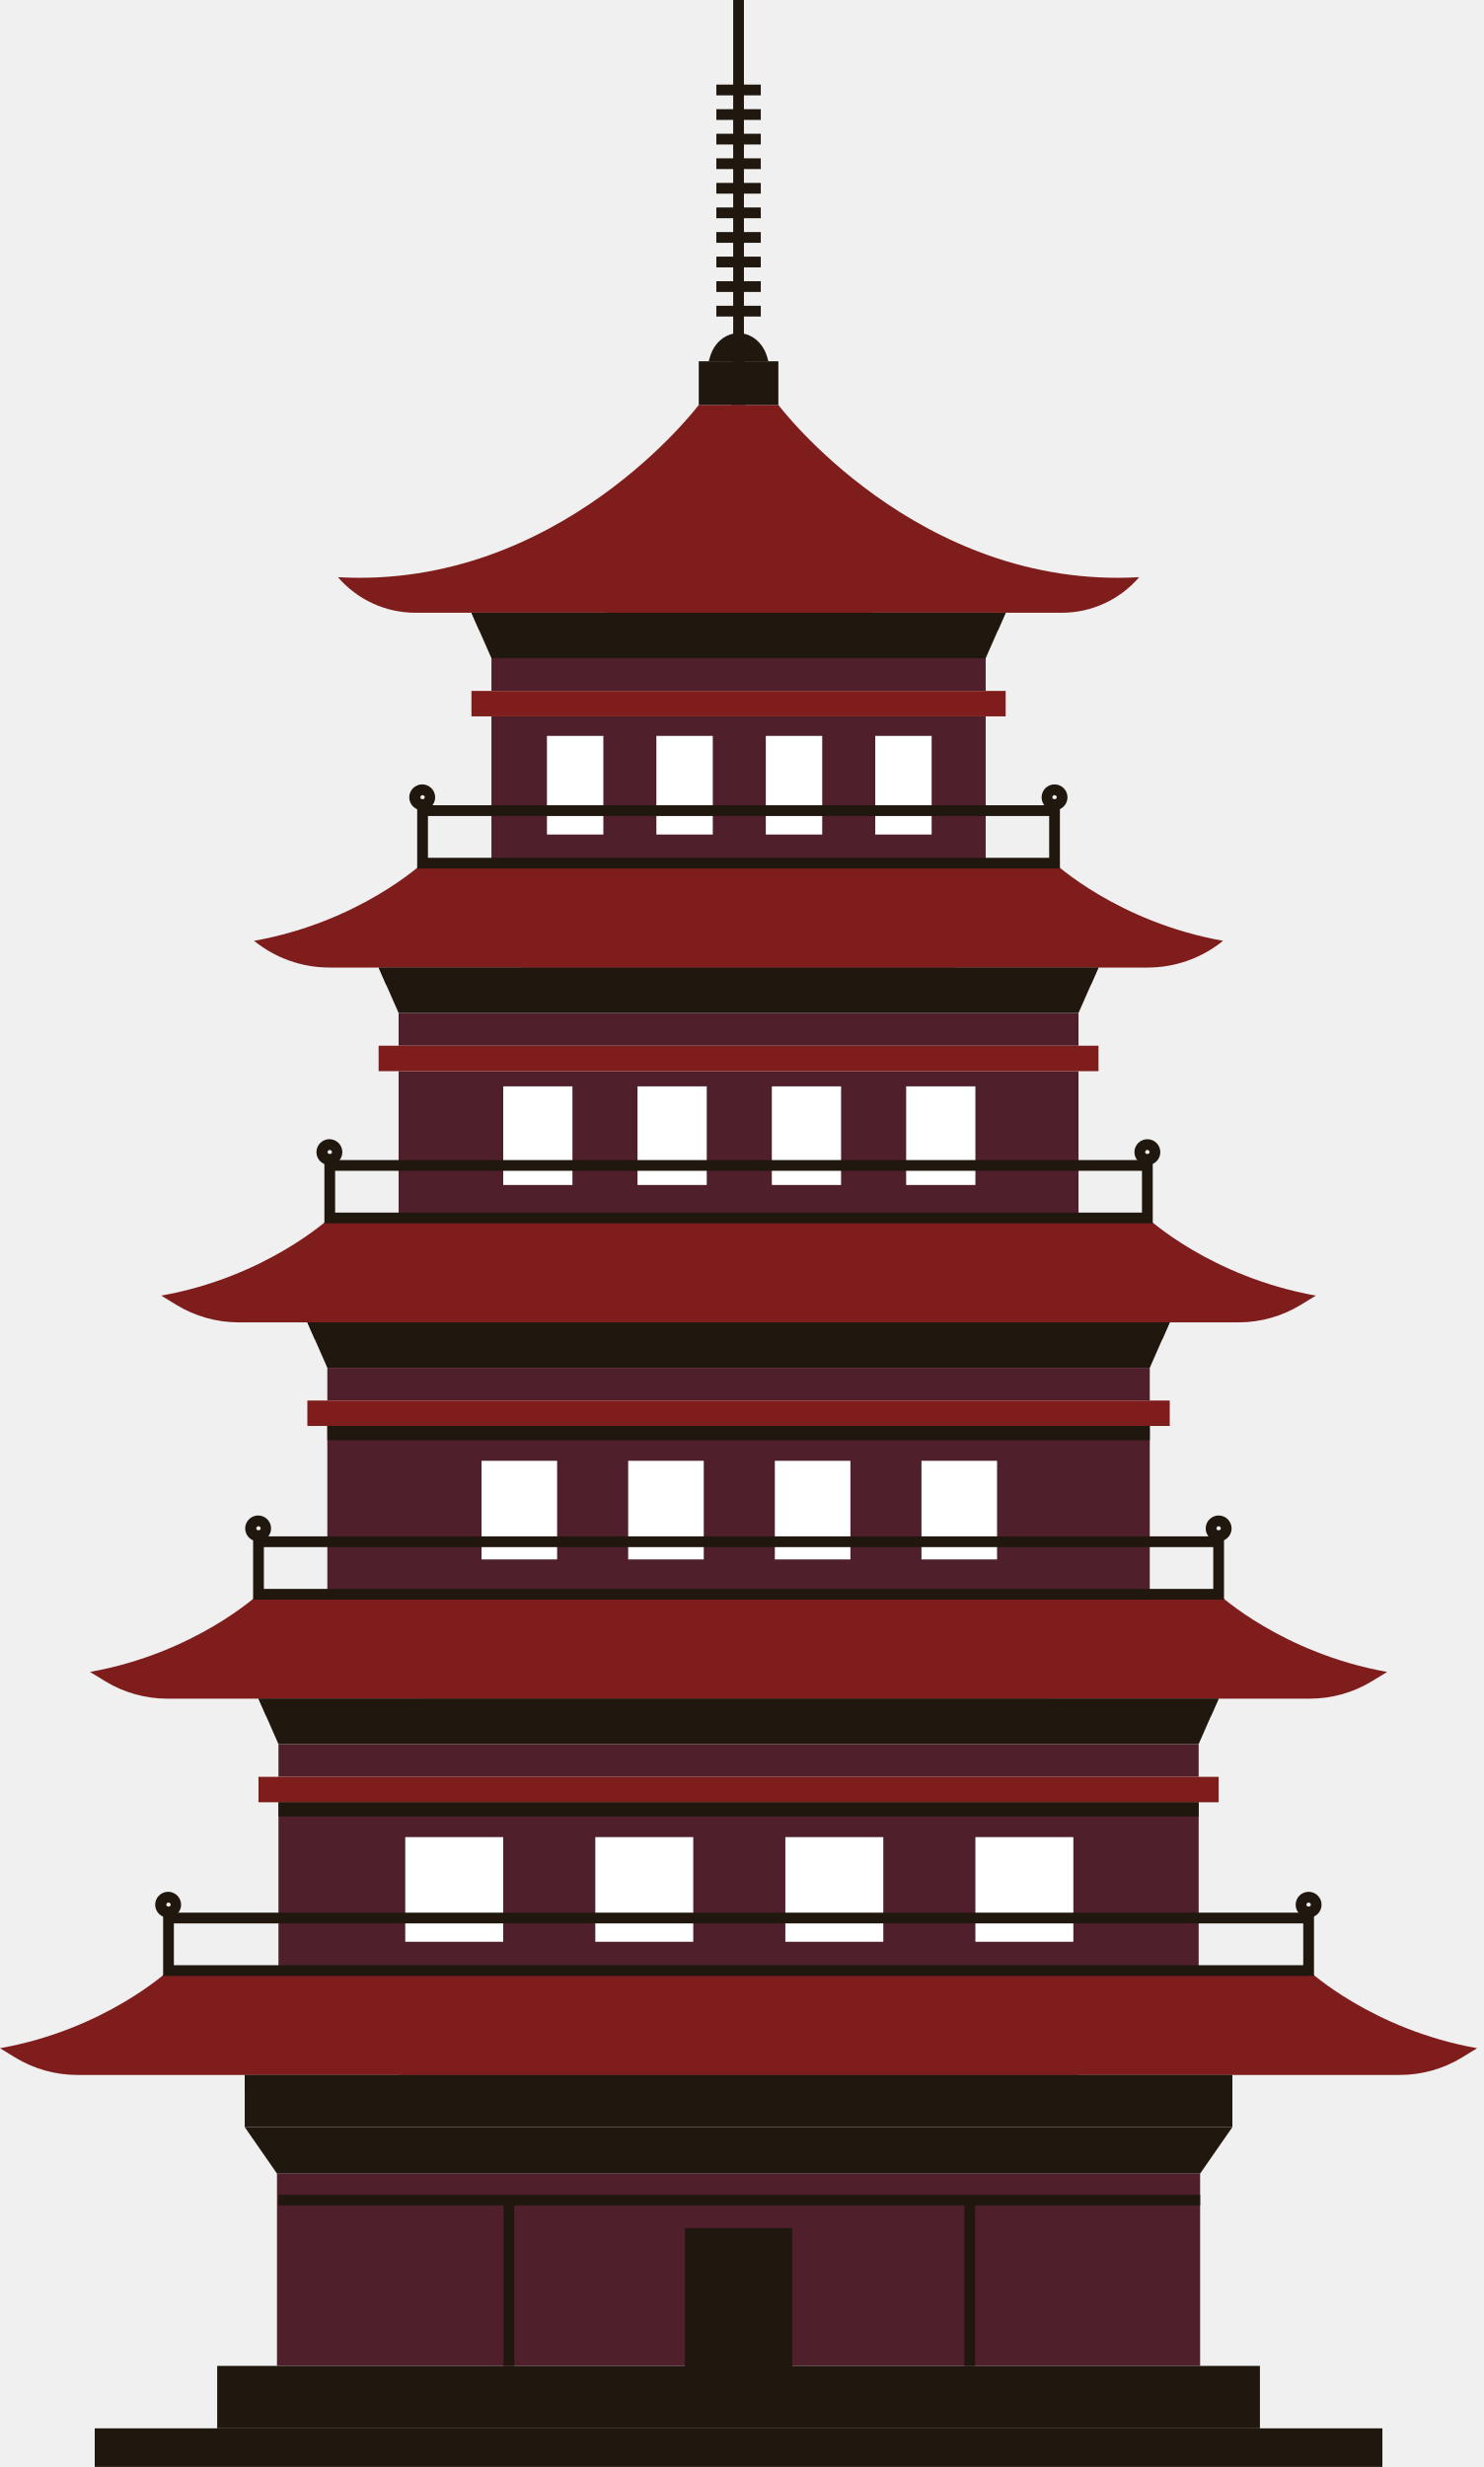
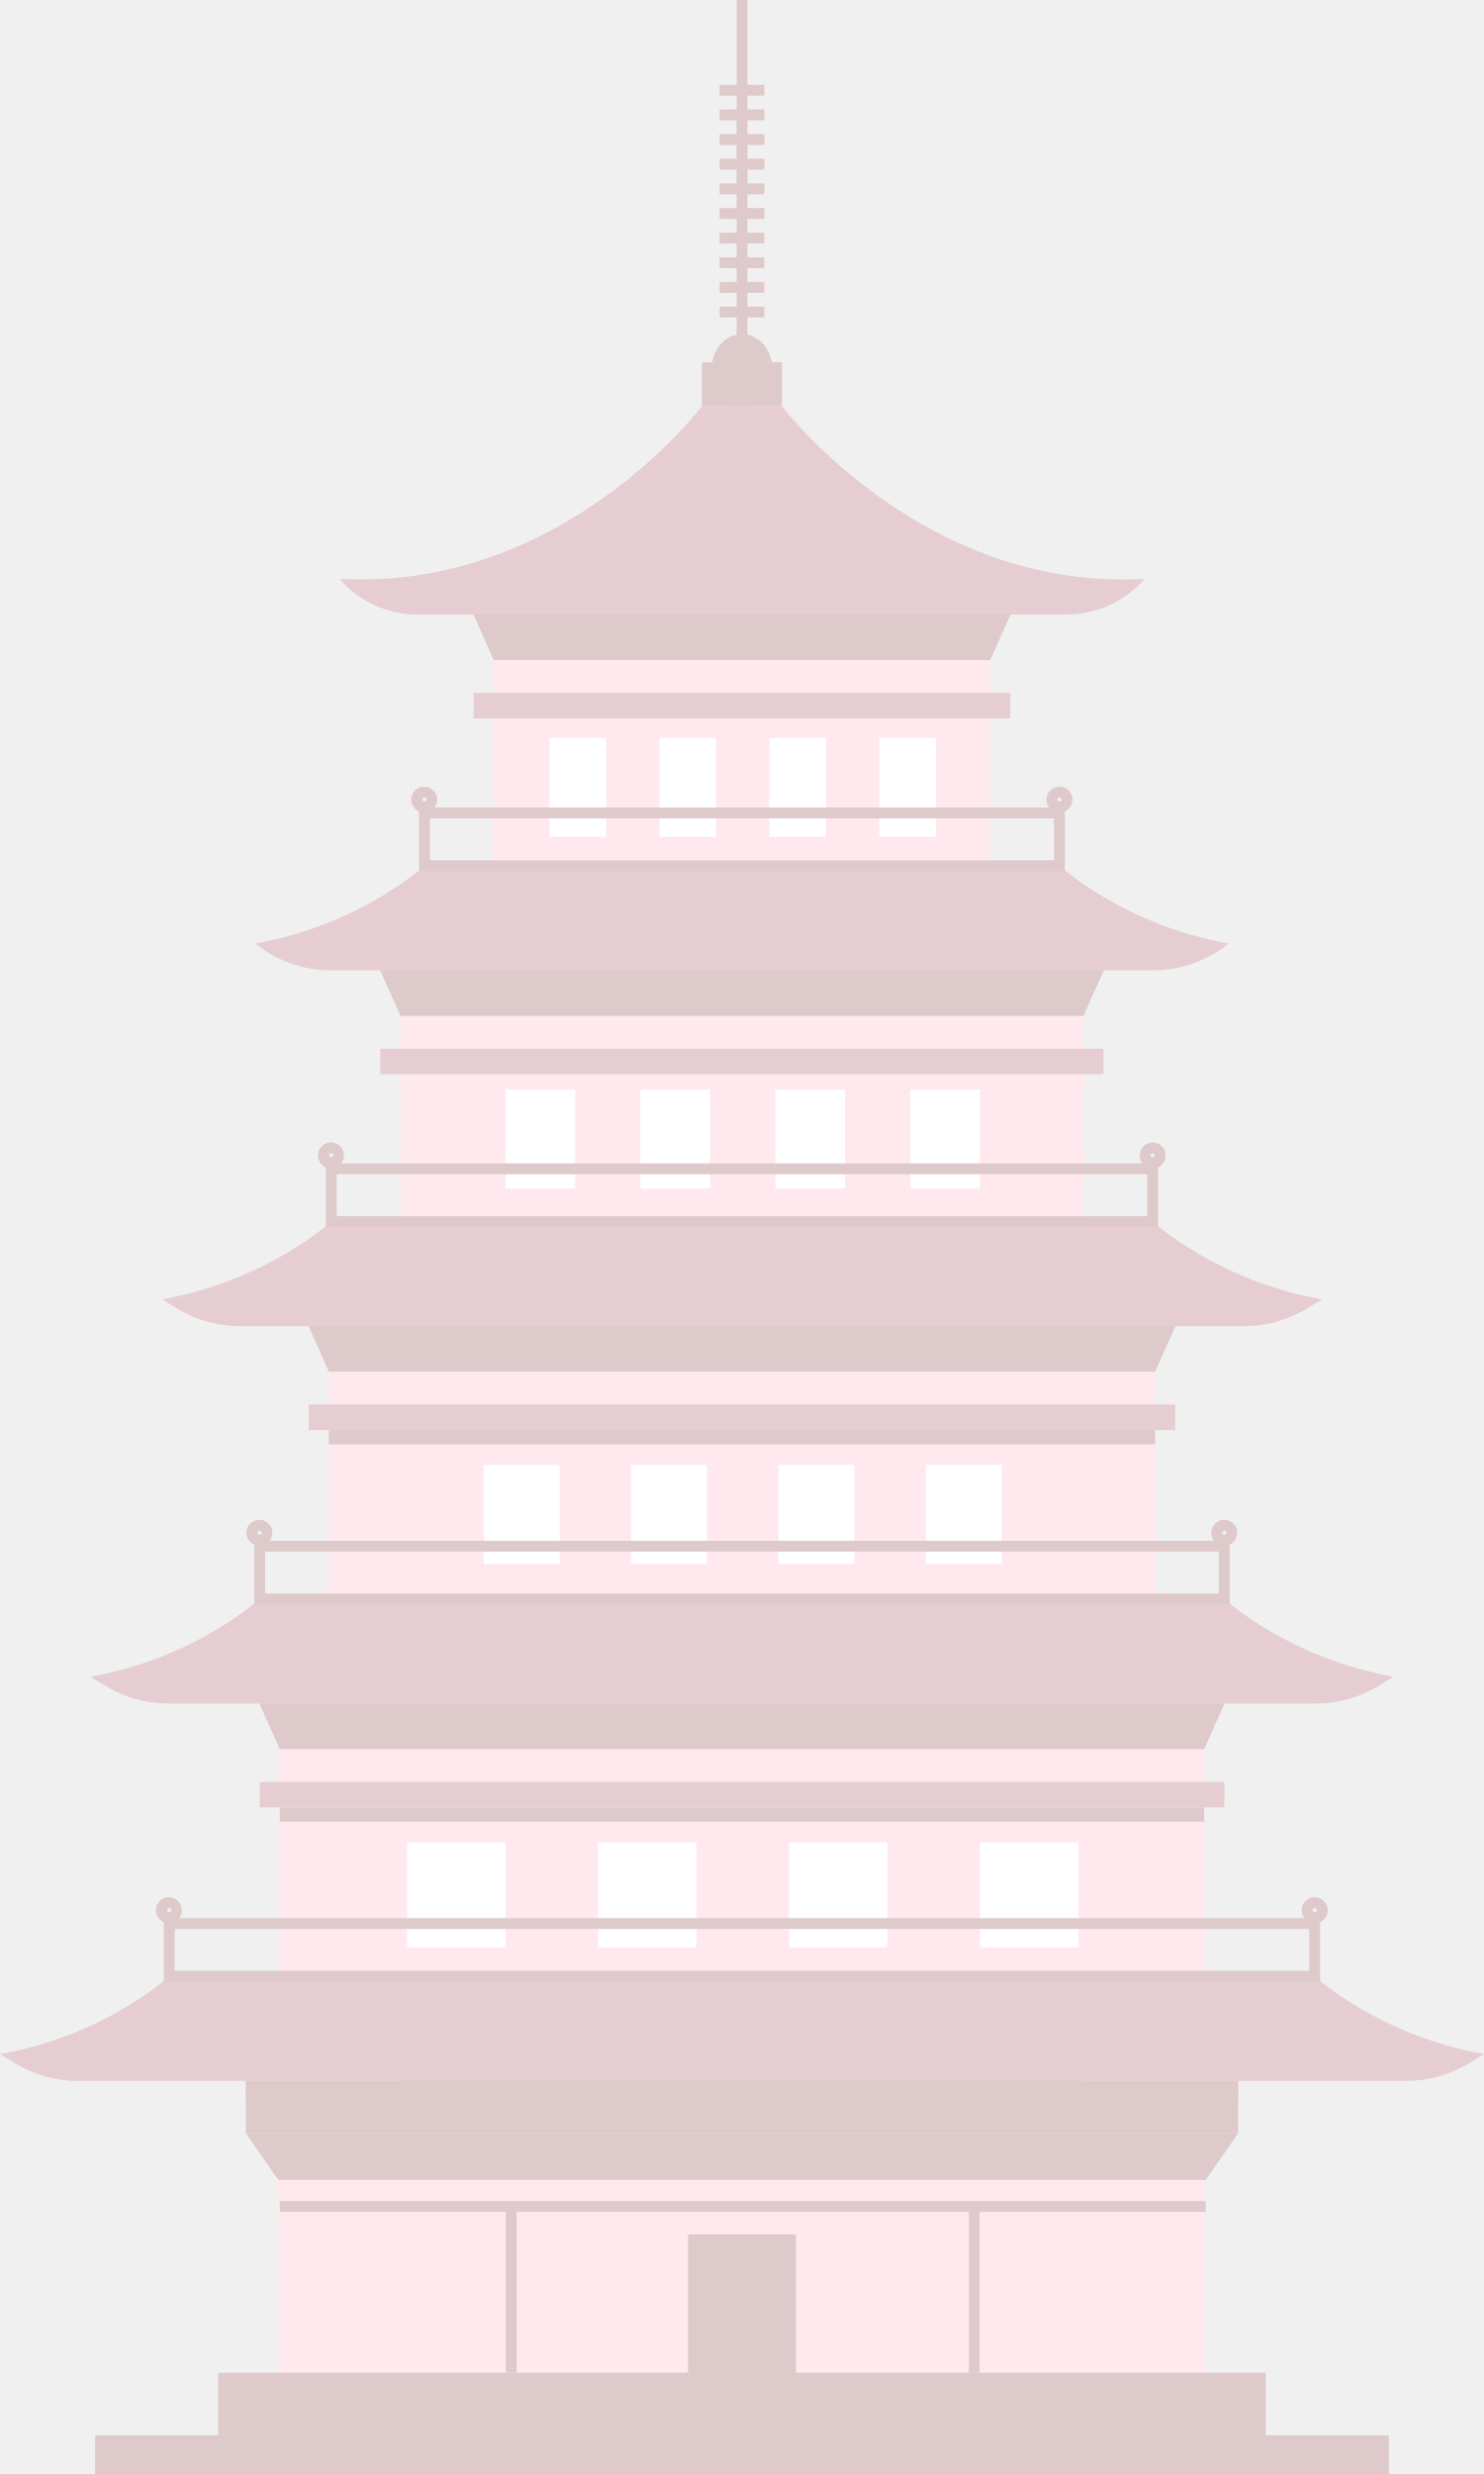
- <svg xmlns="http://www.w3.org/2000/svg" xml:space="preserve" style="fill-rule:evenodd;clip-rule:evenodd;stroke-linejoin:round;stroke-miterlimit:2" viewBox="0 0 138 229.5">
-   <path d="M348.689 392.898h45.985v3.045h-45.985z" style="fill:#4f1f2c" transform="translate(-302.968 -331.667)" />
-   <path d="M348.689 376.875h45.985v13.658h-45.985z" style="fill:#4f1f2c" transform="translate(-302.968 -310.234)" />
-   <path d="M389.646 379.54h-5.247v9.175h5.247zm-10.181 0h-5.248v9.175h5.248zm-10.182 0h-5.248v9.175h5.248zm-10.181 9.175h-5.247v-9.175h5.247z" style="fill:#fff;fill-rule:nonzero" transform="translate(-302.968 -311.081)" />
-   <path d="M340.053 359.892h63.256v3.045h-63.256z" style="fill:#4f1f2c" transform="translate(-302.968 -265.655)" />
-   <path d="M340.053 343.869h63.256v13.657h-63.256z" style="fill:#4f1f2c" transform="translate(-302.968 -244.221)" />
-   <path d="M393.716 346.938h-6.441v9.175h6.441zm-12.497 0h-6.441v9.175h6.441zm-12.497 0h-6.441v9.175h6.441zm-12.496 9.175h-6.441v-9.175h6.441z" style="fill:#fff;fill-rule:nonzero" transform="translate(-302.968 -245.877)" />
-   <path d="M333.422 326.885h76.518v3.046h-76.518z" style="fill:#4f1f2c" transform="translate(-302.968 -199.642)" />
-   <path d="M333.422 308.862h76.518v15.658h-76.518z" style="fill:#4f1f2c" transform="translate(-302.968 -176.208)" />
-   <path d="M395.731 312.104h-7.032v9.175h7.032zm-13.643 0h-7.032v9.175h7.032zm-13.644 0h-7.032v9.175h7.032zm-13.643 9.175h-7.032v-9.175h7.032z" style="fill:#fff;fill-rule:nonzero" transform="translate(-302.968 -176.209)" />
-   <path d="M328.875 291.879h85.613v3.046h-85.613z" style="fill:#4f1f2c" transform="translate(-302.968 -129.63)" />
-   <path d="M328.875 273.856h85.613v15.658h-85.613z" style="fill:#4f1f2c" transform="translate(-302.968 -106.196)" />
-   <path d="M402.829 276.535h-9.113v9.737h9.113zm-17.682 0h-9.113v9.737h9.113zm-17.681 0h-9.113v9.737h9.113zm-17.681 9.737h-9.113v-9.737h9.113z" style="fill:#fff;fill-rule:nonzero" transform="translate(-302.968 -105.633)" />
-   <path d="M346.83 390.532h49.702v2.366H346.83z" style="fill:#7f1d1d" transform="translate(-302.968 -326.256)" />
-   <path d="M338.195 357.526h66.973v2.366h-66.973z" style="fill:#7f1d1d" transform="translate(-302.968 -260.244)" />
-   <path d="M331.563 324.52h80.235v2.365h-80.235z" style="fill:#7f1d1d" transform="translate(-302.968 -194.231)" />
-   <path d="M327.017 289.514h89.33v2.365h-89.33z" style="fill:#7f1d1d" transform="translate(-302.968 -124.219)" />
-   <path d="M0 11.107V0z" style="fill:#4f1f2c;fill-rule:nonzero" transform="translate(25.907 208.988)" />
-   <path d="M-42.944-17.892h85.887V0h-85.887z" style="fill:#4f1f2c;fill-rule:nonzero" transform="translate(68.714 220.095)" />
-   <path d="M366.687 235.362h9.989v14.541h-9.989z" style="fill:#20180f" transform="matrix(-1 0 0 1 440.395 -28.091)" />
-   <path d="M0-4.321 3 0h42.944v-.001V0h42.944l3-4.321z" style="fill:#20180f;fill-rule:nonzero" transform="translate(22.77 202.203)" />
-   <path d="M0 11.107V0z" style="fill:#4f1f2c;fill-rule:nonzero" transform="translate(111.657 208.988)" />
-   <path d="M0-19.335S-12.925-2.134-33.567-3.31A9.5 9.5 0 0 0-26.366 0h60.139c2.767 0 5.4-1.21 7.202-3.31C20.332-2.134 7.408-19.335 7.408-19.335z" style="fill:#7f1d1d;fill-rule:nonzero" transform="translate(65.01 57.004)" />
-   <path d="M0 19.335h24.752C17.788 15.06 13.057 0 13.057 0h-1.363S6.963 15.06 0 19.335" style="fill:#7f1d1d;fill-rule:nonzero" transform="translate(56.338 37.67)" />
-   <path d="M12.91-24.01h4.617l18.516 42.093-3.12 3.402z" style="fill:#20180f;fill-rule:nonzero" transform="scale(1 -1)rotate(-66.255 3.106 -64.222)" />
-   <path d="M18.075-31.917h4.616l25.46 57.907-3.121 3.402z" style="fill:#20180f;fill-rule:nonzero" transform="scale(1 -1)rotate(-66.267 -17.85 -74.103)" />
-   <path d="M22.03-37.984h4.617l30.81 70.041-3.12 3.402z" style="fill:#20180f;fill-rule:nonzero" transform="scale(1 -1)rotate(-66.255 -39.839 -85.531)" />
-   <path d="M24.754-42.15h4.616l34.458 78.373-3.121 3.402z" style="fill:#20180f;fill-rule:nonzero" transform="scale(1 -1)rotate(-66.267 -64.36 -99.546)" />
-   <path d="M325.737 259.292h91.888v4.853h-91.888z" style="fill:#20180f" transform="translate(-302.968 -66.263)" />
-   <path d="M0-9.711h-58.797s-5.89 5.481-15.678 7.223A11.13 11.13 0 0 0-67.462 0H8.665c2.554 0 5.029-.878 7.012-2.488C5.889-4.23 0-9.711 0-9.711" style="fill:#7f1d1d;fill-rule:nonzero" transform="translate(98.112 90.01)" />
-   <path d="M0 9.711h40.395C36.466 5.969 32.138 0 32.138 0H8.257S3.929 5.969 0 9.711" style="fill:#7f1d1d;fill-rule:nonzero" transform="translate(48.516 80.3)" />
-   <path d="M0 1.619h48.278L48.99 0H-.712z" style="fill:#20180f;fill-rule:nonzero" transform="translate(44.575 57.005)" />
-   <path d="M0 1.619h65.549L66.261 0H-.712z" style="fill:#20180f;fill-rule:nonzero" transform="translate(35.939 90.011)" />
-   <path d="M0-9.712h-76.068s-5.89 5.481-15.678 7.223l1.391.852A11.13 11.13 0 0 0-84.546 0H8.478c2.049 0 4.06-.567 5.808-1.637l1.391-.852C5.889-4.231 0-9.712 0-9.712" style="fill:#7f1d1d;fill-rule:nonzero" transform="translate(106.748 123.017)" />
-   <path d="M0 9.711h48.1C43.421 5.969 39.458 0 39.458 0H8.641S4.678 5.969 0 9.711" style="fill:#7f1d1d;fill-rule:nonzero" transform="translate(44.664 113.306)" />
-   <path d="M0-9.711h-89.33s-5.89 5.481-15.678 7.223l1.391.852A11.1 11.1 0 0 0-97.809 0H8.478c2.049 0 4.06-.566 5.808-1.636l1.391-.852C5.889-4.23 0-9.711 0-9.711" style="fill:#7f1d1d;fill-rule:nonzero" transform="translate(113.379 158.023)" />
-   <path d="M0 9.711h58.797C53.078 5.969 50.233 0 50.233 0H7.563S5.718 5.969 0 9.711" style="fill:#7f1d1d;fill-rule:nonzero" transform="translate(39.315 148.307)" />
-   <path d="M-89.33-1.6H0L-.703 0h-87.923z" style="fill:#20180f;fill-rule:nonzero" transform="matrix(-1 0 0 1 24.049 159.623)" />
-   <path d="M0-9.711h-106.073s-5.889 5.481-15.677 7.223l1.391.852A11.1 11.1 0 0 0-114.551 0H8.479c2.05 0 4.06-.566 5.808-1.636l1.391-.852C5.89-4.23 0-9.711 0-9.711" style="fill:#7f1d1d;fill-rule:nonzero" transform="translate(121.75 193.029)" />
-   <path d="M0 9.711h63.256C57.104 5.969 53.892 0 53.892 0H9.364S6.152 5.969 0 9.711" style="fill:#7f1d1d;fill-rule:nonzero" transform="translate(37.085 183.318)" />
-   <path d="M325.737 262.545h91.888v1.6h-91.888z" style="fill:#20180f" transform="matrix(-1 0 0 1 440.394 -69.516)" />
-   <path d="M328.875 251.999h85.75v1h-85.75z" style="fill:#20180f" transform="matrix(-1 0 0 1 440.532 -47.824)" />
-   <path d="M349.812 237.079h1v15.42h-1z" style="fill:#20180f" transform="matrix(-1 0 0 1 397.656 -32.404)" />
-   <path d="M392.687 237.079h1v15.42h-1z" style="fill:#20180f" transform="matrix(-1 0 0 1 483.406 -32.404)" />
-   <path d="M342.783 381.263h57.797v-3.888h-57.797zm58.797 1h-59.797v-5.888h59.797z" style="fill:#20180f;fill-rule:nonzero" transform="translate(-302.968 -301.464)" />
-   <path d="M334.147 348.256h75.068v-3.887h-75.068zm76.069 1h-77.068v-5.887h77.068z" style="fill:#20180f;fill-rule:nonzero" transform="translate(-302.968 -235.451)" />
-   <path d="M327.517 313.25h88.33v-3.888h-88.33zm89.33 1h-90.33v-5.888h90.33z" style="fill:#20180f;fill-rule:nonzero" transform="translate(-302.968 -165.438)" />
-   <path d="M0-.41a.207.207 0 0 0-.205.205c0 .227.41.227.41 0A.207.207 0 0 0 0-.41M0 1h-.034A1.21 1.21 0 0 1-1.24-.206c0-.661.544-1.206 1.206-1.206l.035.001A1.21 1.21 0 0 1 1.172-.206C1.172.443.648.982 0 1" style="fill:#20180f;fill-rule:nonzero" transform="translate(30.68 107.387)" />
-   <path d="M0-.41a.207.207 0 0 0-.205.205c0 .226.41.227.41 0A.207.207 0 0 0 0-.41M0 1h-.034A1.21 1.21 0 0 1-1.24-.206c0-.661.544-1.206 1.206-1.206l.035.001A1.21 1.21 0 0 1 1.172-.206C1.172.443.648.982 0 1" style="fill:#20180f;fill-rule:nonzero" transform="translate(24.049 142.393)" />
-   <path d="M0-.41a.207.207 0 0 0-.205.205c0 .227.41.227.41 0A.207.207 0 0 0 0-.41M0 1h-.034A1.21 1.21 0 0 1-1.24-.206c0-.661.544-1.206 1.206-1.206l.035.001A1.21 1.21 0 0 1 1.172-.206C1.172.443.648.982 0 1" style="fill:#20180f;fill-rule:nonzero" transform="translate(15.677 177.399)" />
-   <path d="M0-.41a.207.207 0 0 0-.205.205c0 .227.41.227.41 0A.207.207 0 0 0 0-.41M0 1C-.664 1-1.205.46-1.205-.205c0-.664.541-1.205 1.205-1.205s1.205.541 1.205 1.205C1.205.46.664 1 0 1" style="fill:#20180f;fill-rule:nonzero" transform="translate(121.75 177.399)" />
-   <path d="M0-.41a.207.207 0 0 0-.205.205c0 .227.41.227.41 0A.207.207 0 0 0 0-.41M0 1h-.034A1.21 1.21 0 0 1-1.24-.206c0-.661.544-1.206 1.206-1.206l.035.001A1.21 1.21 0 0 1 1.172-.206C1.172.443.648.982 0 1" style="fill:#20180f;fill-rule:nonzero" transform="translate(39.315 74.38)" />
-   <path d="M0-.41a.207.207 0 0 0-.205.205c0 .227.41.227.41 0A.207.207 0 0 0 0-.41M0 1C-.664 1-1.205.46-1.205-.205c0-.664.541-1.205 1.205-1.205s1.205.541 1.205 1.205C1.205.46.664 1 0 1" style="fill:#20180f;fill-rule:nonzero" transform="translate(98.112 74.38)" />
-   <path d="M0-.41a.207.207 0 0 0-.205.205c0 .227.41.227.41 0A.207.207 0 0 0 0-.41M0 1C-.664 1-1.205.46-1.205-.205c0-.664.541-1.205 1.205-1.205s1.205.541 1.205 1.205C1.205.46.664 1 0 1" style="fill:#20180f;fill-rule:nonzero" transform="translate(106.748 107.387)" />
-   <path d="M0-.41a.207.207 0 0 0-.205.205c0 .227.41.227.41 0A.207.207 0 0 0 0-.41M0 1C-.664 1-1.205.46-1.205-.205c0-.664.541-1.205 1.205-1.205s1.205.541 1.205 1.205C1.205.46.664 1 0 1" style="fill:#20180f;fill-rule:nonzero" transform="translate(113.379 142.393)" />
-   <path d="M319.145 278.244h105.073v-3.888H319.145zm106.073 1H318.145v-5.888h107.073z" style="fill:#20180f;fill-rule:nonzero" transform="translate(-302.968 -95.426)" />
-   <path d="M371.181 421.534h1v35.64h-1z" style="fill:#20180f" transform="matrix(-1 0 0 1 440.394 -421.534)" />
-   <path d="M367.977 419.505h7.408v4.059h-7.408z" style="fill:#20180f" transform="matrix(-1 0 0 1 440.394 -385.895)" />
-   <path d="M0-2.619c-1.208 0-2.281.896-2.661 2.221L-2.774 0h5.549l-.114-.398C2.282-1.723 1.209-2.619 0-2.619" style="fill:#20180f;fill-rule:nonzero" transform="translate(68.713 33.61)" />
-   <path d="M369.614 427.728h4.136v1h-4.136z" style="fill:#20180f" transform="matrix(-1 0 0 1 440.396 -399.282)" />
-   <path d="M369.614 430.014h4.136v1h-4.136z" style="fill:#20180f" transform="matrix(-1 0 0 1 440.396 -403.854)" />
-   <path d="M369.614 432.3h4.136v1h-4.136z" style="fill:#20180f" transform="matrix(-1 0 0 1 440.396 -408.426)" />
-   <path d="M369.614 434.586h4.136v1h-4.136z" style="fill:#20180f" transform="matrix(-1 0 0 1 440.396 -412.998)" />
-   <path d="M369.614 436.873h4.136v1h-4.136z" style="fill:#20180f" transform="matrix(-1 0 0 1 440.396 -417.572)" />
-   <path d="M369.614 439.159h4.136v1h-4.136z" style="fill:#20180f" transform="matrix(-1 0 0 1 440.396 -422.144)" />
-   <path d="M369.614 441.445h4.136v1h-4.136z" style="fill:#20180f" transform="matrix(-1 0 0 1 440.396 -426.716)" />
-   <path d="M369.614 443.732h4.136v1h-4.136z" style="fill:#20180f" transform="matrix(-1 0 0 1 440.396 -431.29)" />
-   <path d="M369.614 446.018h4.136v1h-4.136z" style="fill:#20180f" transform="matrix(-1 0 0 1 440.396 -435.862)" />
-   <path d="M369.614 448.304h4.136v1h-4.136z" style="fill:#20180f" transform="matrix(-1 0 0 1 440.396 -440.434)" />
-   <path d="M0 1.573h78.852L79.543 0H-.692z" style="fill:#20180f;fill-rule:nonzero" transform="translate(29.288 123.018)" />
-   <path d="M333.422 323.197h76.518v1.323h-76.518z" style="fill:#20180f" transform="translate(-302.968 -190.543)" />
-   <path d="M328.875 288.191h85.613v1.323h-85.613z" style="fill:#20180f" transform="translate(-302.968 -120.531)" />
-   <path d="M323.173 231.27h97.016v5.809h-97.016z" style="fill:#20180f" transform="translate(-302.968 -11.175)" />
-   <path d="M311.781 227.683h119.801v3.588H311.781z" style="fill:#20180f" transform="translate(-302.968 -1.78)" />
+ <svg xmlns="http://www.w3.org/2000/svg" xml:space="preserve" style="fill-rule:evenodd;clip-rule:evenodd;stroke-linejoin:round;stroke-miterlimit:2" viewBox="0 0 138 230">
+   <path d="M348.689 392.898h45.985v3.045h-45.985z" style="fill:#ffe9ee" transform="matrix(1.00415 0 0 1.00222 -304.227 -332.403)" />
+   <path d="M348.689 376.875h45.985v13.658h-45.985z" style="fill:#ffe9ee" transform="matrix(1.00415 0 0 1.00222 -304.227 -310.922)" />
+   <path d="M340.053 359.892h63.256v3.045h-63.256z" style="fill:#ffe9ee" transform="matrix(1.00415 0 0 1.00222 -304.227 -266.244)" />
+   <path d="M340.053 343.869h63.256v13.657h-63.256z" style="fill:#ffe9ee" transform="matrix(1.00415 0 0 1.00222 -304.227 -244.763)" />
+   <path d="M333.422 326.885h76.518v3.046h-76.518z" style="fill:#ffe9ee" transform="matrix(1.00415 0 0 1.00222 -304.227 -200.085)" />
+   <path d="M333.422 308.862h76.518v15.658h-76.518z" style="fill:#ffe9ee" transform="matrix(1.00415 0 0 1.00222 -304.227 -176.599)" />
+   <path d="M328.875 291.879h85.613v3.046h-85.613z" style="fill:#ffe9ee" transform="matrix(1.00415 0 0 1.00222 -304.227 -129.918)" />
+   <path d="M328.875 273.856h85.613v15.658h-85.613z" style="fill:#ffe9ee" transform="matrix(1.00415 0 0 1.00222 -304.227 -106.432)" />
+   <path d="M-42.944-17.892h85.887V0h-85.887z" style="fill:#ffe9ee" transform="matrix(1.00415 0 0 1.00222 69 220.583)" />
+   <path d="M389.646 379.54h-5.247v9.175h5.247zm-10.181 0h-5.248v9.175h5.248zm-10.182 0h-5.248v9.175h5.248zm-10.181 9.175h-5.247v-9.175h5.247z" style="fill:#fff;fill-rule:nonzero" transform="matrix(1.00415 0 0 1.00222 -304.227 -311.771)" />
+   <path d="M393.716 346.938h-6.441v9.175h6.441zm-12.497 0h-6.441v9.175h6.441zm-12.497 0h-6.441v9.175h6.441zm-12.496 9.175h-6.441v-9.175h6.441z" style="fill:#fff;fill-rule:nonzero" transform="matrix(1.00415 0 0 1.00222 -304.227 -246.422)" />
+   <path d="M395.731 312.104h-7.032v9.175h7.032zm-13.643 0h-7.032v9.175h7.032zm-13.644 0h-7.032v9.175h7.032zm-13.643 9.175h-7.032v-9.175h7.032z" style="fill:#fff;fill-rule:nonzero" transform="matrix(1.00415 0 0 1.00222 -304.227 -176.6)" />
+   <path d="M402.829 276.535h-9.113v9.737h9.113zm-17.682 0h-9.113v9.737h9.113zm-17.681 0h-9.113v9.737h9.113zm-17.681 9.737h-9.113v-9.737h9.113z" style="fill:#fff;fill-rule:nonzero" transform="matrix(1.00415 0 0 1.00222 -304.227 -105.867)" />
+   <path d="M346.83 390.532h49.702v2.366H346.83z" style="fill:#e6cdd1" transform="matrix(1.00415 0 0 1.00222 -304.227 -326.98)" />
+   <path d="M338.195 357.526h66.973v2.366h-66.973z" style="fill:#e6cdd1" transform="matrix(1.00415 0 0 1.00222 -304.227 -260.821)" />
+   <path d="M331.563 324.52h80.235v2.365h-80.235z" style="fill:#e6cdd1" transform="matrix(1.00415 0 0 1.00222 -304.227 -194.662)" />
+   <path d="M327.017 289.514h89.33v2.365h-89.33z" style="fill:#e6cdd1" transform="matrix(1.00415 0 0 1.00222 -304.227 -124.495)" />
+   <path d="M0-19.335S-12.925-2.134-33.567-3.31A9.5 9.5 0 0 0-26.366 0h60.139c2.767 0 5.4-1.21 7.202-3.31C20.332-2.134 7.408-19.335 7.408-19.335z" style="fill:#e6cdd1;fill-rule:nonzero" transform="matrix(1.00415 0 0 1.00222 65.28 57.13)" />
+   <path d="M0 19.335h24.752C17.788 15.06 13.057 0 13.057 0h-1.363S6.963 15.06 0 19.335" style="fill:#e6cdd1;fill-rule:nonzero" transform="matrix(1.00415 0 0 1.00222 56.572 37.754)" />
+   <path d="M0-9.711h-58.797s-5.89 5.481-15.678 7.223A11.13 11.13 0 0 0-67.462 0H8.665c2.554 0 5.029-.878 7.012-2.488C5.889-4.23 0-9.711 0-9.711" style="fill:#e6cdd1;fill-rule:nonzero" transform="matrix(1.00415 0 0 1.00222 98.52 90.21)" />
+   <path d="M0 9.711h40.395C36.466 5.969 32.138 0 32.138 0H8.257S3.929 5.969 0 9.711" style="fill:#e6cdd1;fill-rule:nonzero" transform="matrix(1.00415 0 0 1.00222 48.718 80.478)" />
+   <path d="M0-9.712h-76.068s-5.89 5.481-15.678 7.223l1.391.852A11.13 11.13 0 0 0-84.546 0H8.478c2.049 0 4.06-.567 5.808-1.637l1.391-.852C5.889-4.231 0-9.712 0-9.712" style="fill:#e6cdd1;fill-rule:nonzero" transform="matrix(1.00415 0 0 1.00222 107.191 123.29)" />
+   <path d="M0 9.711h48.1C43.421 5.969 39.458 0 39.458 0H8.641S4.678 5.969 0 9.711" style="fill:#e6cdd1;fill-rule:nonzero" transform="matrix(1.00415 0 0 1.00222 44.85 113.557)" />
+   <path d="M0-9.711h-89.33s-5.89 5.481-15.678 7.223l1.391.852A11.1 11.1 0 0 0-97.809 0H8.478c2.049 0 4.06-.566 5.808-1.636l1.391-.852C5.889-4.23 0-9.711 0-9.711" style="fill:#e6cdd1;fill-rule:nonzero" transform="matrix(1.00415 0 0 1.00222 113.85 158.373)" />
+   <path d="M0 9.711h58.797C53.078 5.969 50.233 0 50.233 0H7.563S5.718 5.969 0 9.711" style="fill:#e6cdd1;fill-rule:nonzero" transform="matrix(1.00415 0 0 1.00222 39.478 148.636)" />
+   <path d="M0-9.711h-106.073s-5.889 5.481-15.677 7.223l1.391.852A11.1 11.1 0 0 0-114.551 0H8.479c2.05 0 4.06-.566 5.808-1.636l1.391-.852C5.89-4.23 0-9.711 0-9.711" style="fill:#e6cdd1;fill-rule:nonzero" transform="matrix(1.00415 0 0 1.00222 122.256 193.457)" />
+   <path d="M0 9.711h63.256C57.104 5.969 53.892 0 53.892 0H9.364S6.152 5.969 0 9.711" style="fill:#e6cdd1;fill-rule:nonzero" transform="matrix(1.00415 0 0 1.00222 37.24 183.725)" />
+   <path d="M366.687 235.362h9.989v14.541h-9.989z" style="fill:#dec9cb" transform="matrix(-1.00415 0 0 1.00222 442.224 -28.153)" />
+   <path d="M0-4.321 3 0h42.944v-.001V0h42.944l3-4.321z" style="fill:#dec9cb;fill-rule:nonzero" transform="matrix(1.00415 0 0 1.00222 22.865 202.651)" />
+   <path d="M12.91-24.01h4.617l18.516 42.093-3.12 3.402z" style="fill:#dec9cb;fill-rule:nonzero" transform="matrix(.40434 .91738 .91915 -.40356 60.893 35.598)" />
+   <path d="M18.075-31.917h4.616l25.46 57.907-3.121 3.402z" style="fill:#dec9cb;fill-rule:nonzero" transform="matrix(.40415 .91746 .91923 -.40337 57.408 60.753)" />
+   <path d="M22.03-37.984h4.617l30.81 70.041-3.12 3.402z" style="fill:#dec9cb;fill-rule:nonzero" transform="matrix(.40434 .91738 .91915 -.40356 54.72 87.751)" />
+   <path d="M24.754-42.15h4.616l34.458 78.373-3.121 3.402z" style="fill:#dec9cb;fill-rule:nonzero" transform="matrix(.40415 .91746 .91923 -.40337 52.89 118.661)" />
+   <path d="M325.737 259.292h91.888v4.853h-91.888z" style="fill:#dec9cb" transform="matrix(1.00415 0 0 1.00222 -304.227 -66.41)" />
+   <path d="M0 1.619h48.278L48.99 0H-.712z" style="fill:#dec9cb;fill-rule:nonzero" transform="matrix(1.00415 0 0 1.00222 44.76 57.131)" />
+   <path d="M0 1.619h65.549L66.261 0H-.712z" style="fill:#dec9cb;fill-rule:nonzero" transform="matrix(1.00415 0 0 1.00222 36.088 90.21)" />
+   <path d="M-89.33-1.6H0L-.703 0h-87.923z" style="fill:#dec9cb;fill-rule:nonzero" transform="matrix(-1.00415 0 0 1.00222 24.149 159.977)" />
+   <path d="M325.737 262.545h91.888v1.6h-91.888z" style="fill:#dec9cb" transform="matrix(-1.00415 0 0 1.00222 442.223 -69.67)" />
+   <path d="M328.875 251.999h85.75v1h-85.75z" style="fill:#dec9cb" transform="matrix(-1.00415 0 0 1.00222 442.362 -47.93)" />
+   <path d="M349.812 237.079h1v15.42h-1z" style="fill:#dec9cb" transform="matrix(-1.00415 0 0 1.00222 399.308 -32.476)" />
+   <path d="M392.687 237.079h1v15.42h-1z" style="fill:#dec9cb" transform="matrix(-1.00415 0 0 1.00222 485.414 -32.476)" />
+   <path d="M342.783 381.263h57.797v-3.888h-57.797zm58.797 1h-59.797v-5.888h59.797z" style="fill:#dec9cb;fill-rule:nonzero" transform="matrix(1.00415 0 0 1.00222 -304.227 -302.133)" />
+   <path d="M334.147 348.256h75.068v-3.887h-75.068zm76.069 1h-77.068v-5.887h77.068z" style="fill:#dec9cb;fill-rule:nonzero" transform="matrix(1.00415 0 0 1.00222 -304.227 -235.973)" />
+   <path d="M327.517 313.25h88.33v-3.888h-88.33zm89.33 1h-90.33v-5.888h90.33z" style="fill:#dec9cb;fill-rule:nonzero" transform="matrix(1.00415 0 0 1.00222 -304.227 -165.805)" />
+   <path d="M0-.41a.21.21 0 0 0-.205.205c0 .227.41.227.41 0A.21.21 0 0 0 0-.41M0 1h-.034A1.215 1.215 0 0 1-1.24-.206c0-.661.544-1.206 1.206-1.206l.035.001A1.216 1.216 0 0 1 1.172-.206C1.172.443.648.982 0 1" style="fill:#dec9cb;fill-rule:nonzero" transform="matrix(1.00415 0 0 1.00222 30.807 107.625)" />
+   <path d="M0-.41a.21.21 0 0 0-.205.205c0 .226.41.227.41 0A.21.21 0 0 0 0-.41M0 1h-.034A1.215 1.215 0 0 1-1.24-.206c0-.661.544-1.206 1.206-1.206l.035.001A1.216 1.216 0 0 1 1.172-.206C1.172.443.648.982 0 1" style="fill:#dec9cb;fill-rule:nonzero" transform="matrix(1.00415 0 0 1.00222 24.149 142.709)" />
+   <path d="M0-.41a.21.21 0 0 0-.205.205c0 .227.41.227.41 0A.21.21 0 0 0 0-.41M0 1h-.034A1.215 1.215 0 0 1-1.24-.206c0-.661.544-1.206 1.206-1.206l.035.001A1.216 1.216 0 0 1 1.172-.206C1.172.443.648.982 0 1" style="fill:#dec9cb;fill-rule:nonzero" transform="matrix(1.00415 0 0 1.00222 15.742 177.792)" />
+   <path d="M0-.41a.21.21 0 0 0-.205.205c0 .227.41.227.41 0A.21.21 0 0 0 0-.41M0 1C-.664 1-1.205.46-1.205-.205c0-.664.541-1.205 1.205-1.205s1.205.541 1.205 1.205C1.205.46.664 1 0 1" style="fill:#dec9cb;fill-rule:nonzero" transform="matrix(1.00415 0 0 1.00222 122.256 177.792)" />
+   <path d="M0-.41a.21.21 0 0 0-.205.205c0 .227.41.227.41 0A.21.21 0 0 0 0-.41M0 1h-.034A1.215 1.215 0 0 1-1.24-.206c0-.661.544-1.206 1.206-1.206l.035.001A1.216 1.216 0 0 1 1.172-.206C1.172.443.648.982 0 1" style="fill:#dec9cb;fill-rule:nonzero" transform="matrix(1.00415 0 0 1.00222 39.478 74.545)" />
+   <path d="M0-.41a.21.21 0 0 0-.205.205c0 .227.41.227.41 0A.21.21 0 0 0 0-.41M0 1C-.664 1-1.205.46-1.205-.205c0-.664.541-1.205 1.205-1.205s1.205.541 1.205 1.205C1.205.46.664 1 0 1" style="fill:#dec9cb;fill-rule:nonzero" transform="matrix(1.00415 0 0 1.00222 98.52 74.545)" />
+   <path d="M0-.41a.21.21 0 0 0-.205.205c0 .227.41.227.41 0A.21.21 0 0 0 0-.41M0 1C-.664 1-1.205.46-1.205-.205c0-.664.541-1.205 1.205-1.205s1.205.541 1.205 1.205C1.205.46.664 1 0 1" style="fill:#dec9cb;fill-rule:nonzero" transform="matrix(1.00415 0 0 1.00222 107.191 107.625)" />
+   <path d="M0-.41a.21.21 0 0 0-.205.205c0 .227.41.227.41 0A.21.21 0 0 0 0-.41M0 1C-.664 1-1.205.46-1.205-.205c0-.664.541-1.205 1.205-1.205s1.205.541 1.205 1.205C1.205.46.664 1 0 1" style="fill:#dec9cb;fill-rule:nonzero" transform="matrix(1.00415 0 0 1.00222 113.85 142.709)" />
+   <path d="M319.145 278.244h105.073v-3.888H319.145zm106.073 1H318.145v-5.888h107.073z" style="fill:#dec9cb;fill-rule:nonzero" transform="matrix(1.00415 0 0 1.00222 -304.227 -95.638)" />
+   <path d="M371.181 421.534h1v35.64h-1z" style="fill:#dec9cb" transform="matrix(-1.00415 0 0 1.00222 442.223 -422.469)" />
+   <path d="M367.977 419.505h7.408v4.059h-7.408z" style="fill:#dec9cb" transform="matrix(-1.00415 0 0 1.00222 442.223 -386.751)" />
+   <path d="M0-2.619c-1.208 0-2.281.896-2.661 2.221L-2.774 0h5.549l-.114-.398C2.282-1.723 1.209-2.619 0-2.619" style="fill:#dec9cb;fill-rule:nonzero" transform="matrix(1.00415 0 0 1.00222 68.998 33.684)" />
+   <path d="M369.614 427.728h4.136v1h-4.136z" style="fill:#dec9cb" transform="matrix(-1.00415 0 0 1.00222 442.225 -400.168)" />
+   <path d="M369.614 430.014h4.136v1h-4.136z" style="fill:#dec9cb" transform="matrix(-1.00415 0 0 1.00222 442.225 -404.75)" />
+   <path d="M369.614 432.3h4.136v1h-4.136z" style="fill:#dec9cb" transform="matrix(-1.00415 0 0 1.00222 442.225 -409.332)" />
+   <path d="M369.614 434.586h4.136v1h-4.136z" style="fill:#dec9cb" transform="matrix(-1.00415 0 0 1.00222 442.225 -413.914)" />
+   <path d="M369.614 436.873h4.136v1h-4.136z" style="fill:#dec9cb" transform="matrix(-1.00415 0 0 1.00222 442.225 -418.498)" />
+   <path d="M369.614 439.159h4.136v1h-4.136z" style="fill:#dec9cb" transform="matrix(-1.00415 0 0 1.00222 442.225 -423.08)" />
+   <path d="M369.614 441.445h4.136v1h-4.136z" style="fill:#dec9cb" transform="matrix(-1.00415 0 0 1.00222 442.225 -427.662)" />
+   <path d="M369.614 443.732h4.136v1h-4.136z" style="fill:#dec9cb" transform="matrix(-1.00415 0 0 1.00222 442.225 -432.247)" />
+   <path d="M369.614 446.018h4.136v1h-4.136z" style="fill:#dec9cb" transform="matrix(-1.00415 0 0 1.00222 442.225 -436.829)" />
+   <path d="M369.614 448.304h4.136v1h-4.136z" style="fill:#dec9cb" transform="matrix(-1.00415 0 0 1.00222 442.225 -441.411)" />
+   <path d="M0 1.573h78.852L79.543 0H-.692z" style="fill:#dec9cb;fill-rule:nonzero" transform="matrix(1.00415 0 0 1.00222 29.41 123.291)" />
+   <path d="M333.422 323.197h76.518v1.323h-76.518z" style="fill:#dec9cb" transform="matrix(1.00415 0 0 1.00222 -304.227 -190.966)" />
+   <path d="M328.875 288.191h85.613v1.323h-85.613z" style="fill:#dec9cb" transform="matrix(1.00415 0 0 1.00222 -304.227 -120.798)" />
+   <path d="M323.173 231.27h97.016v5.809h-97.016z" style="fill:#dec9cb" transform="matrix(1.00415 0 0 1.00222 -304.227 -11.2)" />
+   <path d="M311.781 227.683h119.801v3.588H311.781z" style="fill:#dec9cb" transform="matrix(1.00415 0 0 1.00222 -304.227 -1.784)" />
</svg>
